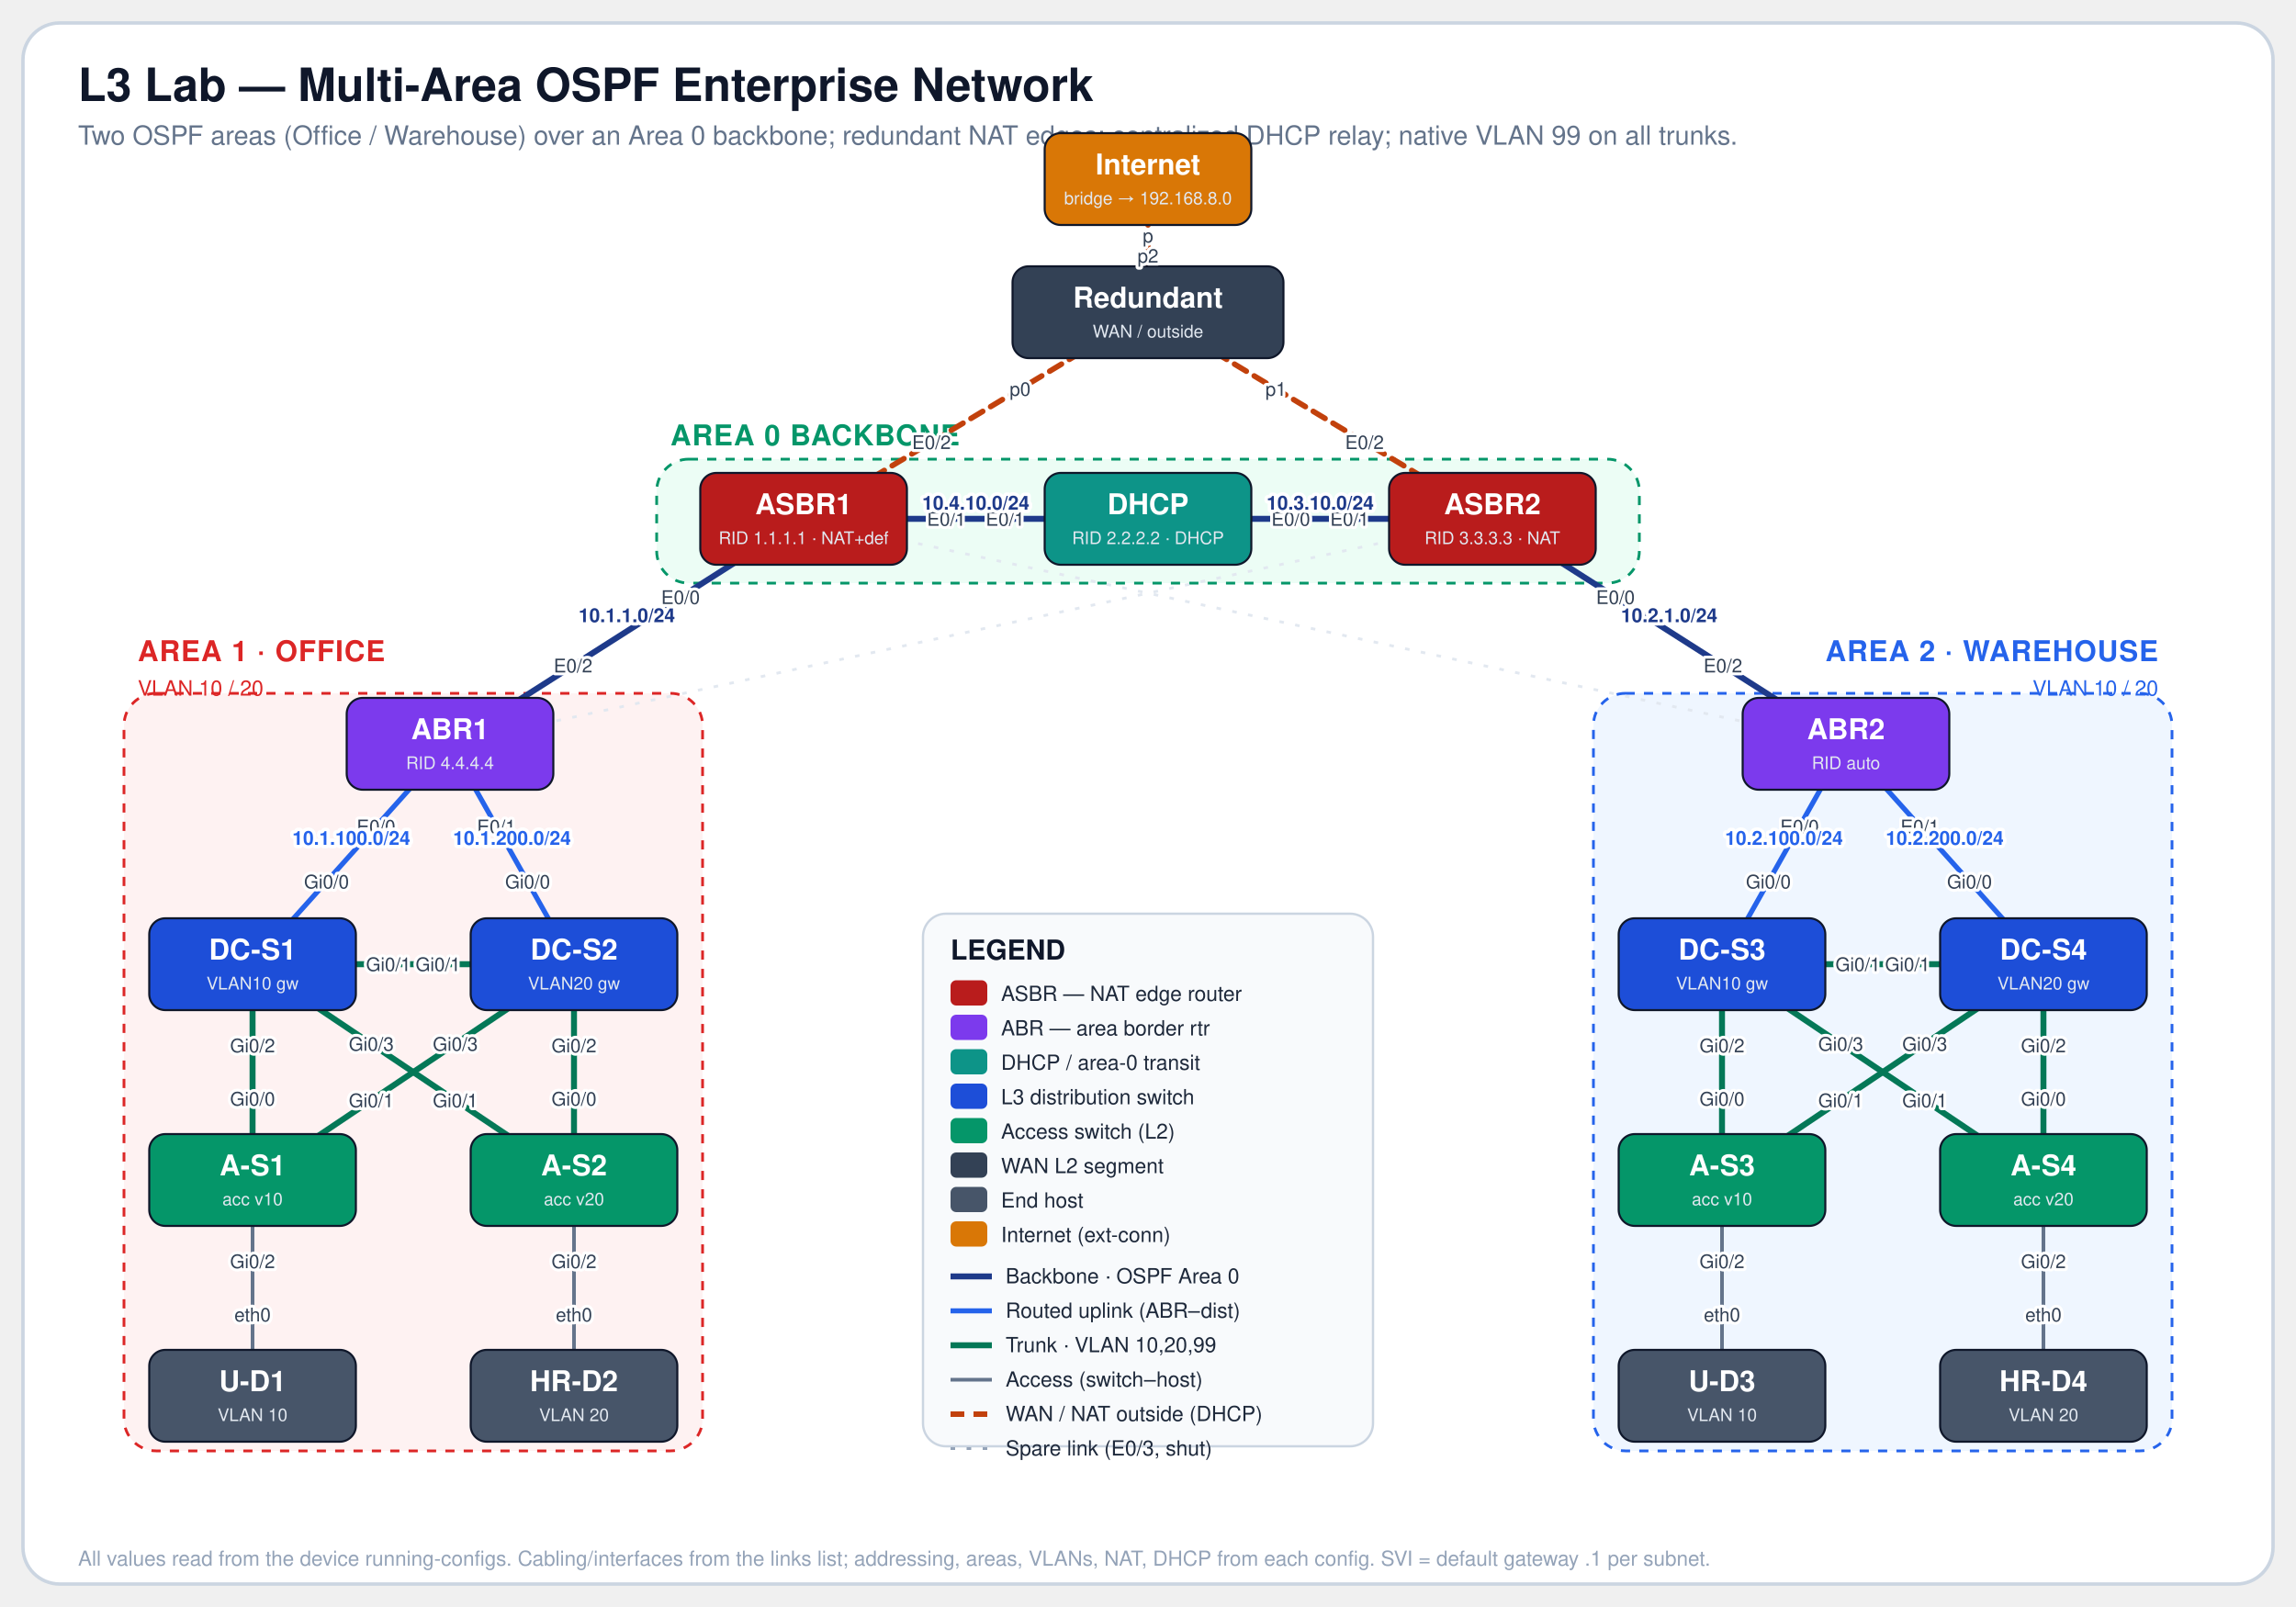
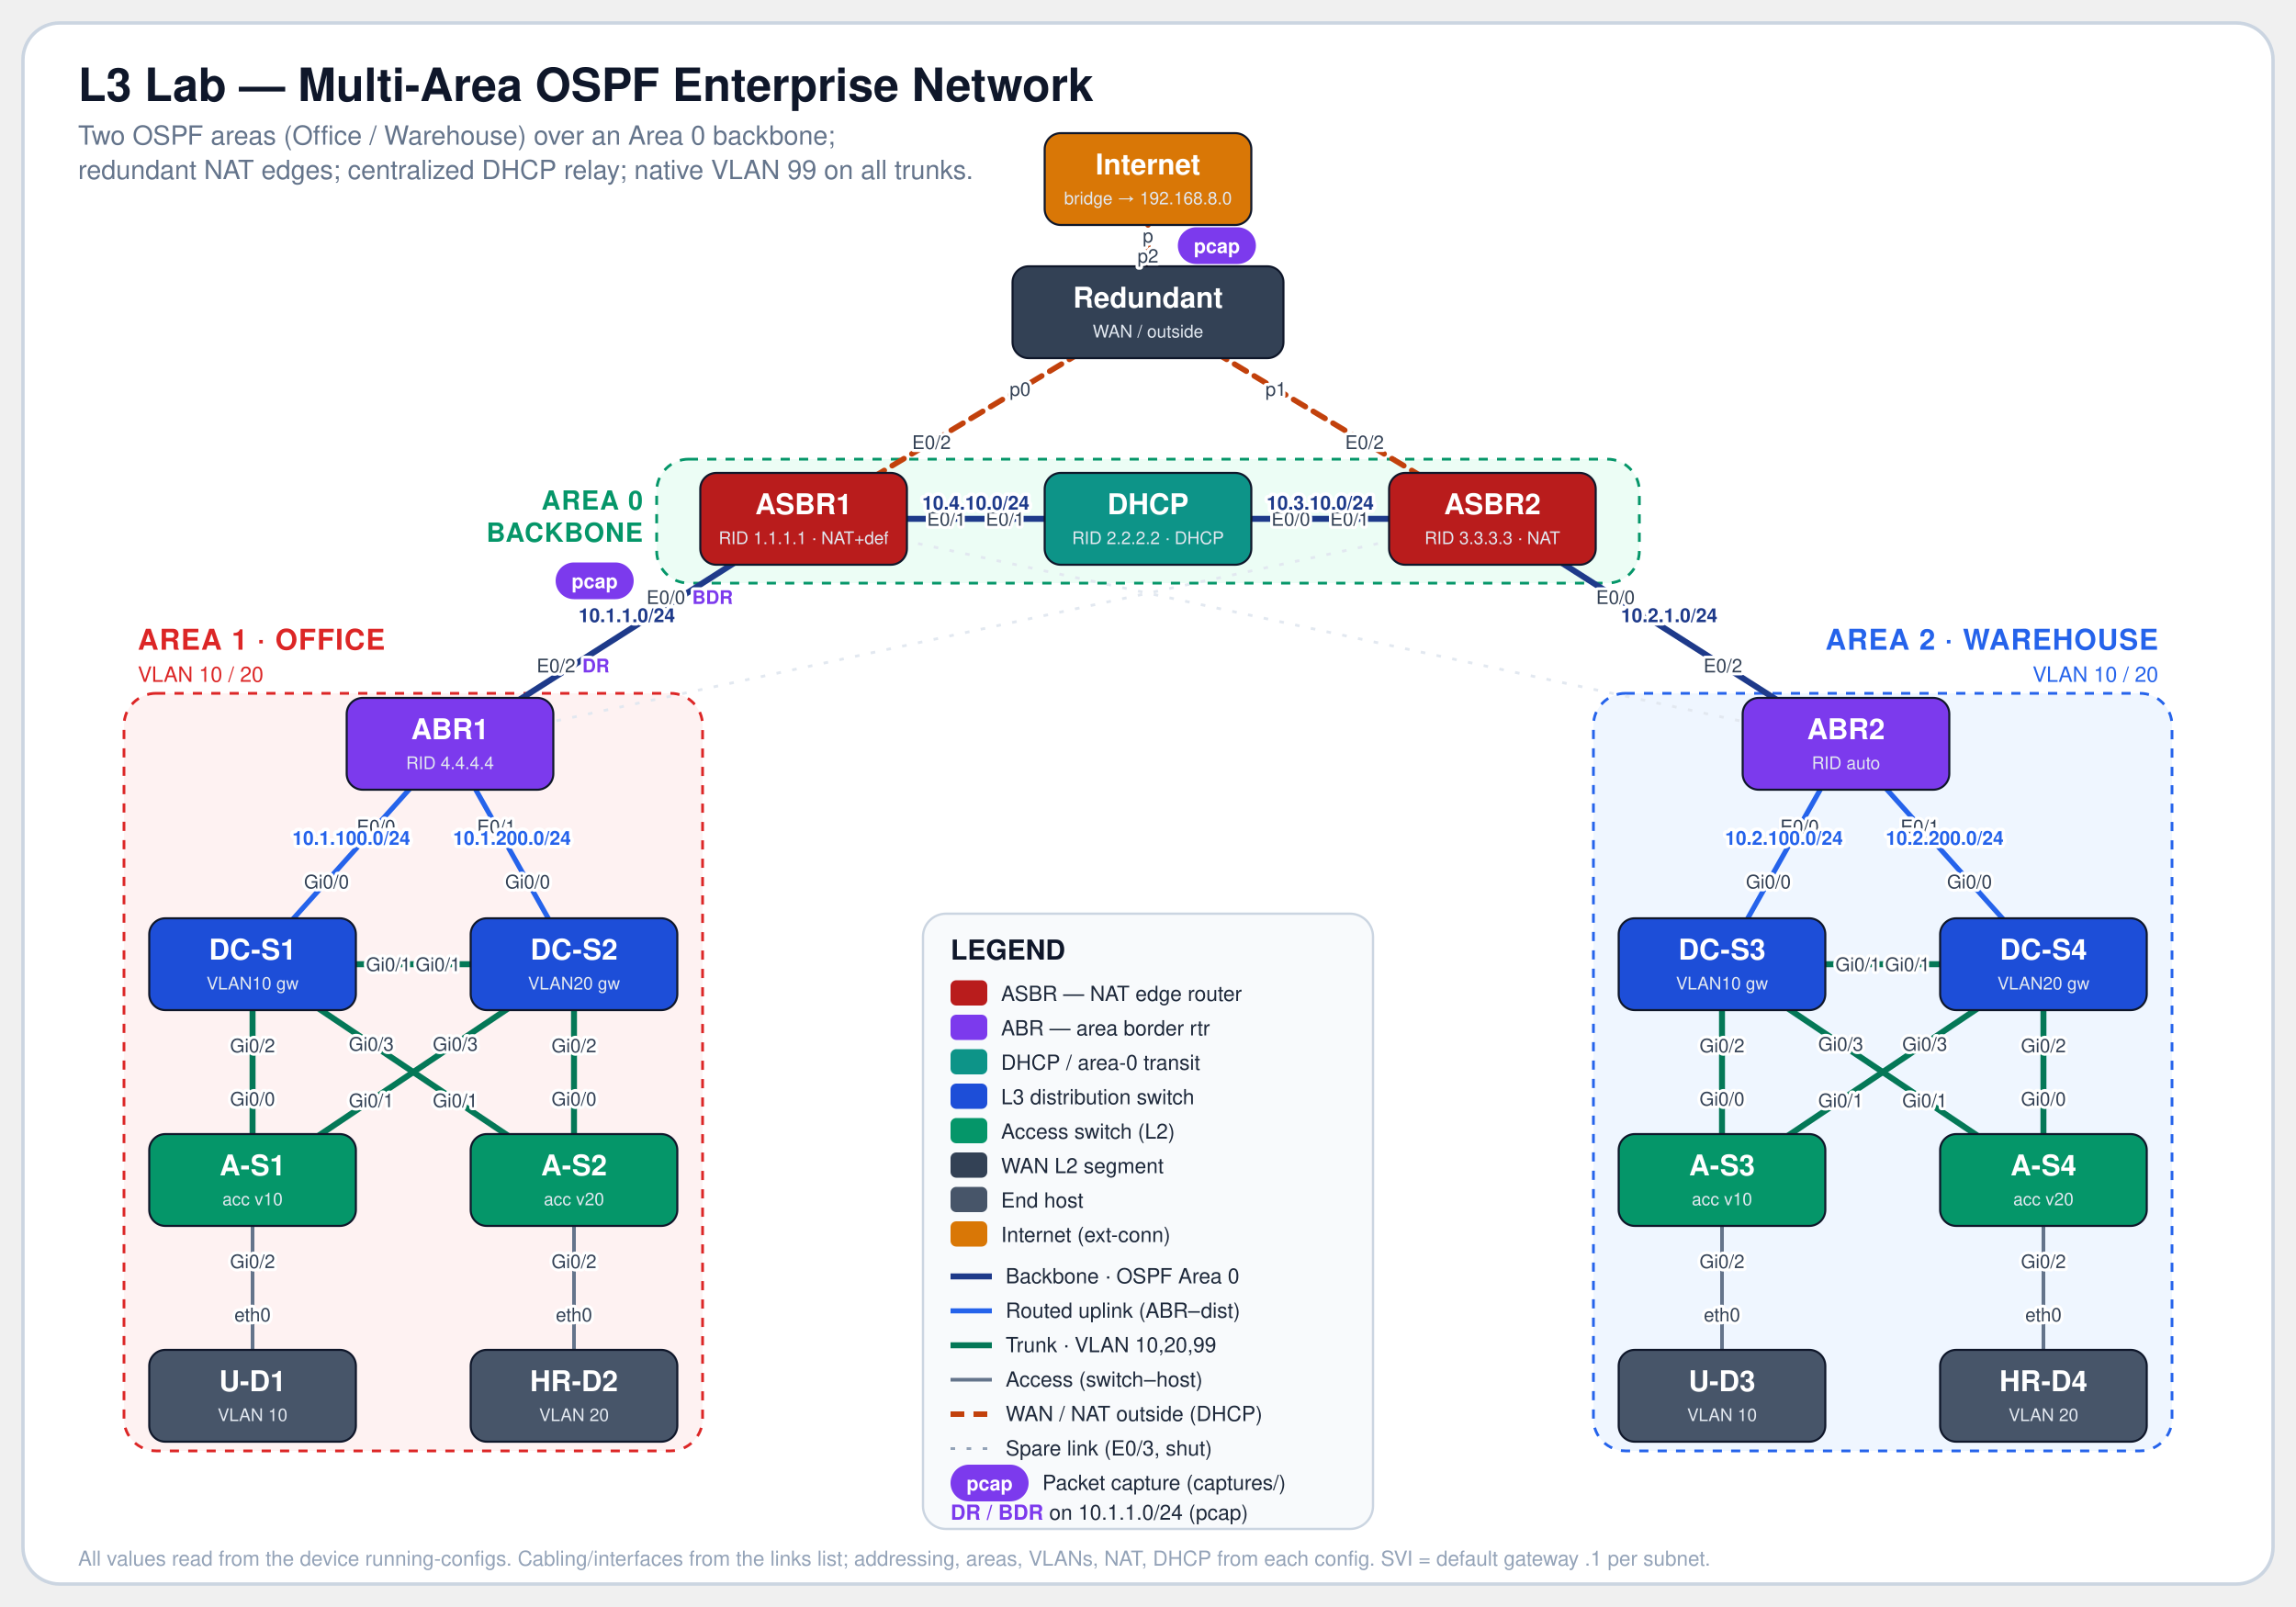
<svg xmlns="http://www.w3.org/2000/svg" viewBox="0 0 1000 700" font-family="Segoe UI, Helvetica, Arial, sans-serif">
  <rect x="10" y="10" width="980" height="680" rx="16" fill="#ffffff" stroke="#cbd5e1" stroke-width="1.5" />
  <text x="34" y="44" font-size="20" font-weight="700" fill="#0f172a">L3 Lab — Multi-Area OSPF Enterprise Network</text>
-   <text x="34" y="63" font-size="11.5" fill="#64748b">Two OSPF areas (Office / Warehouse) over an Area 0 backbone; redundant NAT edges; centralized DHCP relay; native VLAN 99 on all trunks.</text>
+   <text x="34" y="63" font-size="11.5" fill="#64748b">Two OSPF areas (Office / Warehouse) over an Area 0 backbone;</text>
+   <text x="34" y="78" font-size="11.5" fill="#64748b">redundant NAT edges; centralized DHCP relay; native VLAN 99 on all trunks.</text>
  <rect x="286" y="200" width="428" height="54" rx="14" fill="#ecfdf5" stroke="#059669" stroke-width="1.2" stroke-dasharray="4 4" />
  <rect x="54" y="302" width="252" height="330" rx="14" fill="#fef2f2" stroke="#dc2626" stroke-width="1.2" stroke-dasharray="4 4" />
  <rect x="694" y="302" width="252" height="330" rx="14" fill="#eff6ff" stroke="#2563eb" stroke-width="1.2" stroke-dasharray="4 4" />
-   <text x="292" y="194" font-size="12.5" font-weight="700" fill="#059669" letter-spacing="0.4" text-anchor="start">AREA 0 BACKBONE</text>
-   <text x="60" y="288" font-size="12.5" font-weight="700" fill="#dc2626" letter-spacing="0.4" text-anchor="start">AREA 1 · OFFICE</text>
-   <text x="60" y="303" font-size="9.2" fill="#dc2626" text-anchor="start">VLAN 10 / 20</text>
-   <text x="940" y="288" font-size="12.5" font-weight="700" fill="#2563eb" letter-spacing="0.4" text-anchor="end">AREA 2 · WAREHOUSE</text>
-   <text x="940" y="303" font-size="9.2" fill="#2563eb" text-anchor="end">VLAN 10 / 20</text>
+   <text x="280" y="222" font-size="11.5" font-weight="700" fill="#059669" letter-spacing="0.4" text-anchor="end">AREA 0</text>
+   <text x="280" y="236" font-size="11.5" font-weight="700" fill="#059669" letter-spacing="0.4" text-anchor="end">BACKBONE</text>
+   <text x="60" y="283" font-size="12.5" font-weight="700" fill="#dc2626" letter-spacing="0.4" text-anchor="start">AREA 1 · OFFICE</text>
+   <text x="60" y="297" font-size="9.2" fill="#dc2626" text-anchor="start">VLAN 10 / 20</text>
+   <text x="940" y="283" font-size="12.5" font-weight="700" fill="#2563eb" letter-spacing="0.4" text-anchor="end">AREA 2 · WAREHOUSE</text>
+   <text x="940" y="297" font-size="9.2" fill="#2563eb" text-anchor="end">VLAN 10 / 20</text>
  <line x1="153.0" y1="420.0" x2="207.0" y2="420.0" stroke="#047857" stroke-width="2.6" stroke-linecap="round" />
  <line x1="110.0" y1="438.0" x2="110.0" y2="496.0" stroke="#047857" stroke-width="2.6" stroke-linecap="round" />
  <line x1="250.0" y1="438.0" x2="250.0" y2="496.0" stroke="#047857" stroke-width="2.6" stroke-linecap="round" />
  <line x1="136.8" y1="438.0" x2="223.2" y2="496.0" stroke="#047857" stroke-width="2.6" stroke-linecap="round" />
  <line x1="223.2" y1="438.0" x2="136.8" y2="496.0" stroke="#047857" stroke-width="2.6" stroke-linecap="round" />
  <line x1="110.0" y1="532.0" x2="110.0" y2="590.0" stroke="#64748b" stroke-width="1.6" stroke-linecap="round" />
  <line x1="250.0" y1="532.0" x2="250.0" y2="590.0" stroke="#64748b" stroke-width="1.6" stroke-linecap="round" />
  <line x1="793.0" y1="420.0" x2="847.0" y2="420.0" stroke="#047857" stroke-width="2.6" stroke-linecap="round" />
  <line x1="750.0" y1="438.0" x2="750.0" y2="496.0" stroke="#047857" stroke-width="2.6" stroke-linecap="round" />
  <line x1="890.0" y1="438.0" x2="890.0" y2="496.0" stroke="#047857" stroke-width="2.6" stroke-linecap="round" />
  <line x1="776.8" y1="438.0" x2="863.2" y2="496.0" stroke="#047857" stroke-width="2.6" stroke-linecap="round" />
  <line x1="863.2" y1="438.0" x2="776.8" y2="496.0" stroke="#047857" stroke-width="2.6" stroke-linecap="round" />
  <line x1="750.0" y1="532.0" x2="750.0" y2="590.0" stroke="#64748b" stroke-width="1.6" stroke-linecap="round" />
  <line x1="890.0" y1="532.0" x2="890.0" y2="590.0" stroke="#64748b" stroke-width="1.6" stroke-linecap="round" />
  <line x1="179.9" y1="342.0" x2="126.1" y2="402.0" stroke="#2563eb" stroke-width="2.2" stroke-linecap="round" />
  <line x1="206.1" y1="342.0" x2="239.9" y2="402.0" stroke="#2563eb" stroke-width="2.2" stroke-linecap="round" />
  <line x1="793.9" y1="342.0" x2="760.1" y2="402.0" stroke="#2563eb" stroke-width="2.2" stroke-linecap="round" />
  <line x1="820.1" y1="342.0" x2="873.9" y2="402.0" stroke="#2563eb" stroke-width="2.2" stroke-linecap="round" />
  <line x1="224.3" y1="306.0" x2="321.7" y2="244.0" stroke="#1e3a8a" stroke-width="2.6" stroke-linecap="round" />
  <line x1="775.7" y1="306.0" x2="678.3" y2="244.0" stroke="#1e3a8a" stroke-width="2.6" stroke-linecap="round" />
  <line x1="393.0" y1="226.0" x2="457.0" y2="226.0" stroke="#1e3a8a" stroke-width="2.6" stroke-linecap="round" />
  <line x1="607.0" y1="226.0" x2="543.0" y2="226.0" stroke="#1e3a8a" stroke-width="2.6" stroke-linecap="round" />
  <line x1="380.0" y1="208.0" x2="470.0" y2="154.0" stroke="#c2410c" stroke-width="2.4" stroke-dasharray="6 4" stroke-linecap="round" />
  <line x1="620.0" y1="208.0" x2="530.0" y2="154.0" stroke="#c2410c" stroke-width="2.4" stroke-dasharray="6 4" stroke-linecap="round" />
  <line x1="500.0" y1="118.0" x2="500.0" y2="96.0" stroke="#c2410c" stroke-width="2.4" stroke-dasharray="6 4" stroke-linecap="round" />
  <line x1="607.0" y1="235.3" x2="239.0" y2="314.7" stroke="#e2e8f0" stroke-width="1.2" stroke-dasharray="2 5" />
  <line x1="393.0" y1="235.3" x2="761.0" y2="314.7" stroke="#e2e8f0" stroke-width="1.2" stroke-dasharray="2 5" />
  <rect x="455" y="58" width="90" height="40" rx="7" fill="#d97706" stroke="#0f172a" stroke-width="0.9" />
  <text x="500" y="76" font-size="12.5" font-weight="700" fill="#ffffff" text-anchor="middle">Internet</text>
  <text x="500" y="89" font-size="7.6" fill="#e2e8f0" text-anchor="middle">bridge → 192.168.8.0</text>
  <rect x="441" y="116" width="118" height="40" rx="7" fill="#334155" stroke="#0f172a" stroke-width="0.9" />
  <text x="500" y="134" font-size="12.5" font-weight="700" fill="#ffffff" text-anchor="middle">Redundant</text>
  <text x="500" y="147" font-size="7.6" fill="#e2e8f0" text-anchor="middle">WAN / outside</text>
  <rect x="305" y="206" width="90" height="40" rx="7" fill="#b91c1c" stroke="#0f172a" stroke-width="0.9" />
  <text x="350" y="224" font-size="12.5" font-weight="700" fill="#ffffff" text-anchor="middle">ASBR1</text>
  <text x="350" y="237" font-size="7.6" fill="#e2e8f0" text-anchor="middle">RID 1.1.1.1 · NAT+def</text>
  <rect x="455" y="206" width="90" height="40" rx="7" fill="#0d9488" stroke="#0f172a" stroke-width="0.9" />
  <text x="500" y="224" font-size="12.5" font-weight="700" fill="#ffffff" text-anchor="middle">DHCP</text>
  <text x="500" y="237" font-size="7.6" fill="#e2e8f0" text-anchor="middle">RID 2.2.2.2 · DHCP</text>
  <rect x="605" y="206" width="90" height="40" rx="7" fill="#b91c1c" stroke="#0f172a" stroke-width="0.9" />
  <text x="650" y="224" font-size="12.5" font-weight="700" fill="#ffffff" text-anchor="middle">ASBR2</text>
  <text x="650" y="237" font-size="7.6" fill="#e2e8f0" text-anchor="middle">RID 3.3.3.3 · NAT</text>
  <rect x="151" y="304" width="90" height="40" rx="7" fill="#7c3aed" stroke="#0f172a" stroke-width="0.9" />
  <text x="196" y="322" font-size="12.5" font-weight="700" fill="#ffffff" text-anchor="middle">ABR1</text>
  <text x="196" y="335" font-size="7.6" fill="#e2e8f0" text-anchor="middle">RID 4.4.4.4</text>
  <rect x="759" y="304" width="90" height="40" rx="7" fill="#7c3aed" stroke="#0f172a" stroke-width="0.9" />
  <text x="804" y="322" font-size="12.5" font-weight="700" fill="#ffffff" text-anchor="middle">ABR2</text>
  <text x="804" y="335" font-size="7.6" fill="#e2e8f0" text-anchor="middle">RID auto</text>
  <rect x="65" y="400" width="90" height="40" rx="7" fill="#1d4ed8" stroke="#0f172a" stroke-width="0.9" />
  <text x="110" y="418" font-size="12.5" font-weight="700" fill="#ffffff" text-anchor="middle">DC-S1</text>
  <text x="110" y="431" font-size="7.6" fill="#e2e8f0" text-anchor="middle">VLAN10 gw</text>
  <rect x="205" y="400" width="90" height="40" rx="7" fill="#1d4ed8" stroke="#0f172a" stroke-width="0.9" />
  <text x="250" y="418" font-size="12.5" font-weight="700" fill="#ffffff" text-anchor="middle">DC-S2</text>
  <text x="250" y="431" font-size="7.6" fill="#e2e8f0" text-anchor="middle">VLAN20 gw</text>
  <rect x="705" y="400" width="90" height="40" rx="7" fill="#1d4ed8" stroke="#0f172a" stroke-width="0.9" />
  <text x="750" y="418" font-size="12.5" font-weight="700" fill="#ffffff" text-anchor="middle">DC-S3</text>
  <text x="750" y="431" font-size="7.6" fill="#e2e8f0" text-anchor="middle">VLAN10 gw</text>
  <rect x="845" y="400" width="90" height="40" rx="7" fill="#1d4ed8" stroke="#0f172a" stroke-width="0.9" />
  <text x="890" y="418" font-size="12.5" font-weight="700" fill="#ffffff" text-anchor="middle">DC-S4</text>
  <text x="890" y="431" font-size="7.6" fill="#e2e8f0" text-anchor="middle">VLAN20 gw</text>
  <rect x="65" y="494" width="90" height="40" rx="7" fill="#059669" stroke="#0f172a" stroke-width="0.9" />
  <text x="110" y="512" font-size="12.5" font-weight="700" fill="#ffffff" text-anchor="middle">A-S1</text>
  <text x="110" y="525" font-size="7.6" fill="#e2e8f0" text-anchor="middle">acc v10</text>
  <rect x="205" y="494" width="90" height="40" rx="7" fill="#059669" stroke="#0f172a" stroke-width="0.9" />
  <text x="250" y="512" font-size="12.5" font-weight="700" fill="#ffffff" text-anchor="middle">A-S2</text>
  <text x="250" y="525" font-size="7.6" fill="#e2e8f0" text-anchor="middle">acc v20</text>
  <rect x="705" y="494" width="90" height="40" rx="7" fill="#059669" stroke="#0f172a" stroke-width="0.9" />
  <text x="750" y="512" font-size="12.5" font-weight="700" fill="#ffffff" text-anchor="middle">A-S3</text>
  <text x="750" y="525" font-size="7.6" fill="#e2e8f0" text-anchor="middle">acc v10</text>
  <rect x="845" y="494" width="90" height="40" rx="7" fill="#059669" stroke="#0f172a" stroke-width="0.9" />
  <text x="890" y="512" font-size="12.5" font-weight="700" fill="#ffffff" text-anchor="middle">A-S4</text>
  <text x="890" y="525" font-size="7.6" fill="#e2e8f0" text-anchor="middle">acc v20</text>
  <rect x="65" y="588" width="90" height="40" rx="7" fill="#475569" stroke="#0f172a" stroke-width="0.9" />
  <text x="110" y="606" font-size="12.5" font-weight="700" fill="#ffffff" text-anchor="middle">U-D1</text>
  <text x="110" y="619" font-size="7.6" fill="#e2e8f0" text-anchor="middle">VLAN 10</text>
  <rect x="205" y="588" width="90" height="40" rx="7" fill="#475569" stroke="#0f172a" stroke-width="0.9" />
  <text x="250" y="606" font-size="12.5" font-weight="700" fill="#ffffff" text-anchor="middle">HR-D2</text>
  <text x="250" y="619" font-size="7.6" fill="#e2e8f0" text-anchor="middle">VLAN 20</text>
  <rect x="705" y="588" width="90" height="40" rx="7" fill="#475569" stroke="#0f172a" stroke-width="0.9" />
  <text x="750" y="606" font-size="12.5" font-weight="700" fill="#ffffff" text-anchor="middle">U-D3</text>
  <text x="750" y="619" font-size="7.6" fill="#e2e8f0" text-anchor="middle">VLAN 10</text>
  <rect x="845" y="588" width="90" height="40" rx="7" fill="#475569" stroke="#0f172a" stroke-width="0.9" />
  <text x="890" y="606" font-size="12.5" font-weight="700" fill="#ffffff" text-anchor="middle">HR-D4</text>
  <text x="890" y="619" font-size="7.6" fill="#e2e8f0" text-anchor="middle">VLAN 20</text>
  <text x="169.2" y="423.0" font-size="8.2" fill="#334155" text-anchor="middle" paint-order="stroke" stroke="#ffffff" stroke-width="2.6" style="stroke-linejoin:round">Gi0/1</text>
  <text x="190.8" y="423.0" font-size="8.2" fill="#334155" text-anchor="middle" paint-order="stroke" stroke="#ffffff" stroke-width="2.6" style="stroke-linejoin:round">Gi0/1</text>
  <text x="110.0" y="458.4" font-size="8.2" fill="#334155" text-anchor="middle" paint-order="stroke" stroke="#ffffff" stroke-width="2.6" style="stroke-linejoin:round">Gi0/2</text>
  <text x="110.0" y="481.6" font-size="8.2" fill="#334155" text-anchor="middle" paint-order="stroke" stroke="#ffffff" stroke-width="2.6" style="stroke-linejoin:round">Gi0/0</text>
  <text x="250.0" y="458.4" font-size="8.2" fill="#334155" text-anchor="middle" paint-order="stroke" stroke="#ffffff" stroke-width="2.6" style="stroke-linejoin:round">Gi0/2</text>
  <text x="250.0" y="481.6" font-size="8.2" fill="#334155" text-anchor="middle" paint-order="stroke" stroke="#ffffff" stroke-width="2.6" style="stroke-linejoin:round">Gi0/0</text>
  <text x="161.7" y="457.7" font-size="8.2" fill="#334155" text-anchor="middle" paint-order="stroke" stroke="#ffffff" stroke-width="2.6" style="stroke-linejoin:round">Gi0/3</text>
  <text x="198.3" y="482.3" font-size="8.2" fill="#334155" text-anchor="middle" paint-order="stroke" stroke="#ffffff" stroke-width="2.6" style="stroke-linejoin:round">Gi0/1</text>
  <text x="198.3" y="457.7" font-size="8.2" fill="#334155" text-anchor="middle" paint-order="stroke" stroke="#ffffff" stroke-width="2.6" style="stroke-linejoin:round">Gi0/3</text>
  <text x="161.7" y="482.3" font-size="8.2" fill="#334155" text-anchor="middle" paint-order="stroke" stroke="#ffffff" stroke-width="2.6" style="stroke-linejoin:round">Gi0/1</text>
  <text x="110.0" y="552.4" font-size="8.2" fill="#334155" text-anchor="middle" paint-order="stroke" stroke="#ffffff" stroke-width="2.6" style="stroke-linejoin:round">Gi0/2</text>
  <text x="110.0" y="575.6" font-size="8.2" fill="#334155" text-anchor="middle" paint-order="stroke" stroke="#ffffff" stroke-width="2.6" style="stroke-linejoin:round">eth0</text>
  <text x="250.0" y="552.4" font-size="8.2" fill="#334155" text-anchor="middle" paint-order="stroke" stroke="#ffffff" stroke-width="2.6" style="stroke-linejoin:round">Gi0/2</text>
  <text x="250.0" y="575.6" font-size="8.2" fill="#334155" text-anchor="middle" paint-order="stroke" stroke="#ffffff" stroke-width="2.6" style="stroke-linejoin:round">eth0</text>
  <text x="809.2" y="423.0" font-size="8.2" fill="#334155" text-anchor="middle" paint-order="stroke" stroke="#ffffff" stroke-width="2.6" style="stroke-linejoin:round">Gi0/1</text>
  <text x="830.8" y="423.0" font-size="8.2" fill="#334155" text-anchor="middle" paint-order="stroke" stroke="#ffffff" stroke-width="2.6" style="stroke-linejoin:round">Gi0/1</text>
  <text x="750.0" y="458.4" font-size="8.2" fill="#334155" text-anchor="middle" paint-order="stroke" stroke="#ffffff" stroke-width="2.6" style="stroke-linejoin:round">Gi0/2</text>
  <text x="750.0" y="481.6" font-size="8.2" fill="#334155" text-anchor="middle" paint-order="stroke" stroke="#ffffff" stroke-width="2.6" style="stroke-linejoin:round">Gi0/0</text>
  <text x="890.0" y="458.4" font-size="8.2" fill="#334155" text-anchor="middle" paint-order="stroke" stroke="#ffffff" stroke-width="2.6" style="stroke-linejoin:round">Gi0/2</text>
  <text x="890.0" y="481.6" font-size="8.2" fill="#334155" text-anchor="middle" paint-order="stroke" stroke="#ffffff" stroke-width="2.6" style="stroke-linejoin:round">Gi0/0</text>
  <text x="801.7" y="457.7" font-size="8.2" fill="#334155" text-anchor="middle" paint-order="stroke" stroke="#ffffff" stroke-width="2.6" style="stroke-linejoin:round">Gi0/3</text>
  <text x="838.3" y="482.3" font-size="8.2" fill="#334155" text-anchor="middle" paint-order="stroke" stroke="#ffffff" stroke-width="2.6" style="stroke-linejoin:round">Gi0/1</text>
  <text x="838.3" y="457.7" font-size="8.2" fill="#334155" text-anchor="middle" paint-order="stroke" stroke="#ffffff" stroke-width="2.6" style="stroke-linejoin:round">Gi0/3</text>
  <text x="801.7" y="482.3" font-size="8.2" fill="#334155" text-anchor="middle" paint-order="stroke" stroke="#ffffff" stroke-width="2.6" style="stroke-linejoin:round">Gi0/1</text>
  <text x="750.0" y="552.4" font-size="8.2" fill="#334155" text-anchor="middle" paint-order="stroke" stroke="#ffffff" stroke-width="2.6" style="stroke-linejoin:round">Gi0/2</text>
  <text x="750.0" y="575.6" font-size="8.2" fill="#334155" text-anchor="middle" paint-order="stroke" stroke="#ffffff" stroke-width="2.6" style="stroke-linejoin:round">eth0</text>
  <text x="890.0" y="552.4" font-size="8.2" fill="#334155" text-anchor="middle" paint-order="stroke" stroke="#ffffff" stroke-width="2.6" style="stroke-linejoin:round">Gi0/2</text>
  <text x="890.0" y="575.6" font-size="8.2" fill="#334155" text-anchor="middle" paint-order="stroke" stroke="#ffffff" stroke-width="2.6" style="stroke-linejoin:round">eth0</text>
  <text x="163.8" y="363.0" font-size="8.2" fill="#334155" text-anchor="middle" paint-order="stroke" stroke="#ffffff" stroke-width="2.6" style="stroke-linejoin:round">E0/0</text>
  <text x="142.2" y="387.0" font-size="8.2" fill="#334155" text-anchor="middle" paint-order="stroke" stroke="#ffffff" stroke-width="2.6" style="stroke-linejoin:round">Gi0/0</text>
  <text x="153.0" y="368.0" font-size="8.4" font-weight="600" fill="#2563eb" text-anchor="middle" paint-order="stroke" stroke="#ffffff" stroke-width="3" style="stroke-linejoin:round">10.1.100.0/24</text>
  <text x="216.2" y="363.0" font-size="8.2" fill="#334155" text-anchor="middle" paint-order="stroke" stroke="#ffffff" stroke-width="2.6" style="stroke-linejoin:round">E0/1</text>
  <text x="229.8" y="387.0" font-size="8.2" fill="#334155" text-anchor="middle" paint-order="stroke" stroke="#ffffff" stroke-width="2.6" style="stroke-linejoin:round">Gi0/0</text>
  <text x="223.0" y="368.0" font-size="8.4" font-weight="600" fill="#2563eb" text-anchor="middle" paint-order="stroke" stroke="#ffffff" stroke-width="3" style="stroke-linejoin:round">10.1.200.0/24</text>
  <text x="783.8" y="363.0" font-size="8.2" fill="#334155" text-anchor="middle" paint-order="stroke" stroke="#ffffff" stroke-width="2.6" style="stroke-linejoin:round">E0/0</text>
  <text x="770.2" y="387.0" font-size="8.2" fill="#334155" text-anchor="middle" paint-order="stroke" stroke="#ffffff" stroke-width="2.6" style="stroke-linejoin:round">Gi0/0</text>
  <text x="777.0" y="368.0" font-size="8.4" font-weight="600" fill="#2563eb" text-anchor="middle" paint-order="stroke" stroke="#ffffff" stroke-width="3" style="stroke-linejoin:round">10.2.100.0/24</text>
  <text x="836.2" y="363.0" font-size="8.2" fill="#334155" text-anchor="middle" paint-order="stroke" stroke="#ffffff" stroke-width="2.6" style="stroke-linejoin:round">E0/1</text>
  <text x="857.8" y="387.0" font-size="8.2" fill="#334155" text-anchor="middle" paint-order="stroke" stroke="#ffffff" stroke-width="2.6" style="stroke-linejoin:round">Gi0/0</text>
  <text x="847.0" y="368.0" font-size="8.4" font-weight="600" fill="#2563eb" text-anchor="middle" paint-order="stroke" stroke="#ffffff" stroke-width="3" style="stroke-linejoin:round">10.2.200.0/24</text>
-   <text x="249.6" y="292.9" font-size="8.2" fill="#334155" text-anchor="middle" paint-order="stroke" stroke="#ffffff" stroke-width="2.6" style="stroke-linejoin:round">E0/2</text>
-   <text x="296.4" y="263.1" font-size="8.2" fill="#334155" text-anchor="middle" paint-order="stroke" stroke="#ffffff" stroke-width="2.6" style="stroke-linejoin:round">E0/0</text>
+   <text x="249.6" y="292.9" font-size="8.2" fill="#334155" text-anchor="middle" paint-order="stroke" stroke="#ffffff" stroke-width="2.6" style="stroke-linejoin:round">E0/2<tspan dx="3" font-weight="800" fill="#7c3aed">DR</tspan>
+   </text>
+   <text x="300.4" y="263.1" font-size="8.2" fill="#334155" text-anchor="middle" paint-order="stroke" stroke="#ffffff" stroke-width="2.6" style="stroke-linejoin:round">E0/0<tspan dx="3" font-weight="800" fill="#7c3aed">BDR</tspan>
+   </text>
  <text x="273.0" y="271.0" font-size="8.4" font-weight="600" fill="#1e3a8a" text-anchor="middle" paint-order="stroke" stroke="#ffffff" stroke-width="3" style="stroke-linejoin:round">10.1.1.0/24</text>
  <text x="750.4" y="292.9" font-size="8.2" fill="#334155" text-anchor="middle" paint-order="stroke" stroke="#ffffff" stroke-width="2.6" style="stroke-linejoin:round">E0/2</text>
  <text x="703.6" y="263.1" font-size="8.2" fill="#334155" text-anchor="middle" paint-order="stroke" stroke="#ffffff" stroke-width="2.6" style="stroke-linejoin:round">E0/0</text>
  <text x="727.0" y="271.0" font-size="8.4" font-weight="600" fill="#1e3a8a" text-anchor="middle" paint-order="stroke" stroke="#ffffff" stroke-width="3" style="stroke-linejoin:round">10.2.1.0/24</text>
  <text x="412.2" y="229.0" font-size="8.2" fill="#334155" text-anchor="middle" paint-order="stroke" stroke="#ffffff" stroke-width="2.6" style="stroke-linejoin:round">E0/1</text>
  <text x="437.8" y="229.0" font-size="8.2" fill="#334155" text-anchor="middle" paint-order="stroke" stroke="#ffffff" stroke-width="2.6" style="stroke-linejoin:round">E0/1</text>
  <text x="425.0" y="222.0" font-size="8.4" font-weight="600" fill="#1e3a8a" text-anchor="middle" paint-order="stroke" stroke="#ffffff" stroke-width="3" style="stroke-linejoin:round">10.4.10.0/24</text>
  <text x="587.8" y="229.0" font-size="8.2" fill="#334155" text-anchor="middle" paint-order="stroke" stroke="#ffffff" stroke-width="2.6" style="stroke-linejoin:round">E0/1</text>
  <text x="562.2" y="229.0" font-size="8.2" fill="#334155" text-anchor="middle" paint-order="stroke" stroke="#ffffff" stroke-width="2.6" style="stroke-linejoin:round">E0/0</text>
  <text x="575.0" y="222.0" font-size="8.4" font-weight="600" fill="#1e3a8a" text-anchor="middle" paint-order="stroke" stroke="#ffffff" stroke-width="3" style="stroke-linejoin:round">10.3.10.0/24</text>
  <text x="405.7" y="195.6" font-size="8.2" fill="#334155" text-anchor="middle" paint-order="stroke" stroke="#ffffff" stroke-width="2.6" style="stroke-linejoin:round">E0/2</text>
  <text x="444.3" y="172.4" font-size="8.2" fill="#334155" text-anchor="middle" paint-order="stroke" stroke="#ffffff" stroke-width="2.6" style="stroke-linejoin:round">p0</text>
  <text x="594.3" y="195.6" font-size="8.2" fill="#334155" text-anchor="middle" paint-order="stroke" stroke="#ffffff" stroke-width="2.6" style="stroke-linejoin:round">E0/2</text>
  <text x="555.7" y="172.4" font-size="8.2" fill="#334155" text-anchor="middle" paint-order="stroke" stroke="#ffffff" stroke-width="2.6" style="stroke-linejoin:round">p1</text>
  <text x="500.0" y="114.4" font-size="8.2" fill="#334155" text-anchor="middle" paint-order="stroke" stroke="#ffffff" stroke-width="2.6" style="stroke-linejoin:round">p2</text>
  <text x="500.0" y="105.6" font-size="8.2" fill="#334155" text-anchor="middle" paint-order="stroke" stroke="#ffffff" stroke-width="2.6" style="stroke-linejoin:round">p</text>
-   <rect x="402" y="398" width="196" height="232" rx="10" fill="#f8fafc" stroke="#cbd5e1" stroke-width="1" />
+   <rect x="402" y="398" width="196" height="268" rx="10" fill="#f8fafc" stroke="#cbd5e1" stroke-width="1" />
  <text x="414" y="418" font-size="12" font-weight="700" fill="#0f172a">LEGEND</text>
  <rect x="414" y="427" width="16" height="11" rx="2.5" fill="#b91c1c" />
  <text x="436" y="436" font-size="9.1" fill="#1e293b">ASBR — NAT edge router</text>
  <rect x="414" y="442" width="16" height="11" rx="2.5" fill="#7c3aed" />
  <text x="436" y="451" font-size="9.1" fill="#1e293b">ABR — area border rtr</text>
  <rect x="414" y="457" width="16" height="11" rx="2.5" fill="#0d9488" />
  <text x="436" y="466" font-size="9.1" fill="#1e293b">DHCP / area-0 transit</text>
  <rect x="414" y="472" width="16" height="11" rx="2.5" fill="#1d4ed8" />
  <text x="436" y="481" font-size="9.1" fill="#1e293b">L3 distribution switch</text>
  <rect x="414" y="487" width="16" height="11" rx="2.5" fill="#059669" />
  <text x="436" y="496" font-size="9.1" fill="#1e293b">Access switch (L2)</text>
  <rect x="414" y="502" width="16" height="11" rx="2.5" fill="#334155" />
  <text x="436" y="511" font-size="9.1" fill="#1e293b">WAN L2 segment</text>
  <rect x="414" y="517" width="16" height="11" rx="2.5" fill="#475569" />
  <text x="436" y="526" font-size="9.1" fill="#1e293b">End host</text>
  <rect x="414" y="532" width="16" height="11" rx="2.5" fill="#d97706" />
  <text x="436" y="541" font-size="9.1" fill="#1e293b">Internet (ext-conn)</text>
  <line x1="414" y1="556" x2="432" y2="556" stroke="#1e3a8a" stroke-width="2.6" />
  <text x="438" y="559" font-size="9.1" fill="#1e293b">Backbone · OSPF Area 0</text>
  <line x1="414" y1="571" x2="432" y2="571" stroke="#2563eb" stroke-width="2.2" />
  <text x="438" y="574" font-size="9.1" fill="#1e293b">Routed uplink (ABR–dist)</text>
  <line x1="414" y1="586" x2="432" y2="586" stroke="#047857" stroke-width="2.6" />
  <text x="438" y="589" font-size="9.1" fill="#1e293b">Trunk · VLAN 10,20,99</text>
  <line x1="414" y1="601" x2="432" y2="601" stroke="#64748b" stroke-width="1.6" />
  <text x="438" y="604" font-size="9.1" fill="#1e293b">Access (switch–host)</text>
  <line x1="414" y1="616" x2="432" y2="616" stroke="#c2410c" stroke-width="2.4" stroke-dasharray="6 4" />
  <text x="438" y="619" font-size="9.1" fill="#1e293b">WAN / NAT outside (DHCP)</text>
  <line x1="414" y1="631" x2="432" y2="631" stroke="#94a3b8" stroke-width="1.2" stroke-dasharray="2 5" />
  <text x="438" y="634" font-size="9.1" fill="#1e293b">Spare link (E0/3, shut)</text>
  <text x="34" y="682" font-size="9" fill="#94a3b8">All values read from the device running-configs. Cabling/interfaces from the links list; addressing, areas, VLANs, NAT, DHCP from each config. SVI = default gateway .1 per subnet.</text>
+   <rect x="242" y="245" width="34" height="16" rx="8" fill="#7c3aed" />
+   <text x="259" y="256.2" font-size="8.6" font-weight="700" fill="#ffffff" text-anchor="middle">pcap</text>
+   <rect x="513" y="99" width="34" height="16" rx="8" fill="#7c3aed" />
+   <text x="530" y="110.2" font-size="8.6" font-weight="700" fill="#ffffff" text-anchor="middle">pcap</text>
+   <rect x="414" y="638" width="34" height="16" rx="8" fill="#7c3aed" />
+   <text x="431" y="649.2" font-size="8.6" font-weight="700" fill="#ffffff" text-anchor="middle">pcap</text>
+   <text x="454" y="649" font-size="9.1" fill="#1e293b">Packet capture (captures/)</text>
+   <text x="414" y="662" font-size="9.1" fill="#1e293b">
+     <tspan font-weight="800" fill="#7c3aed">DR / BDR</tspan> on 10.1.1.0/24 (pcap)</text>
</svg>
